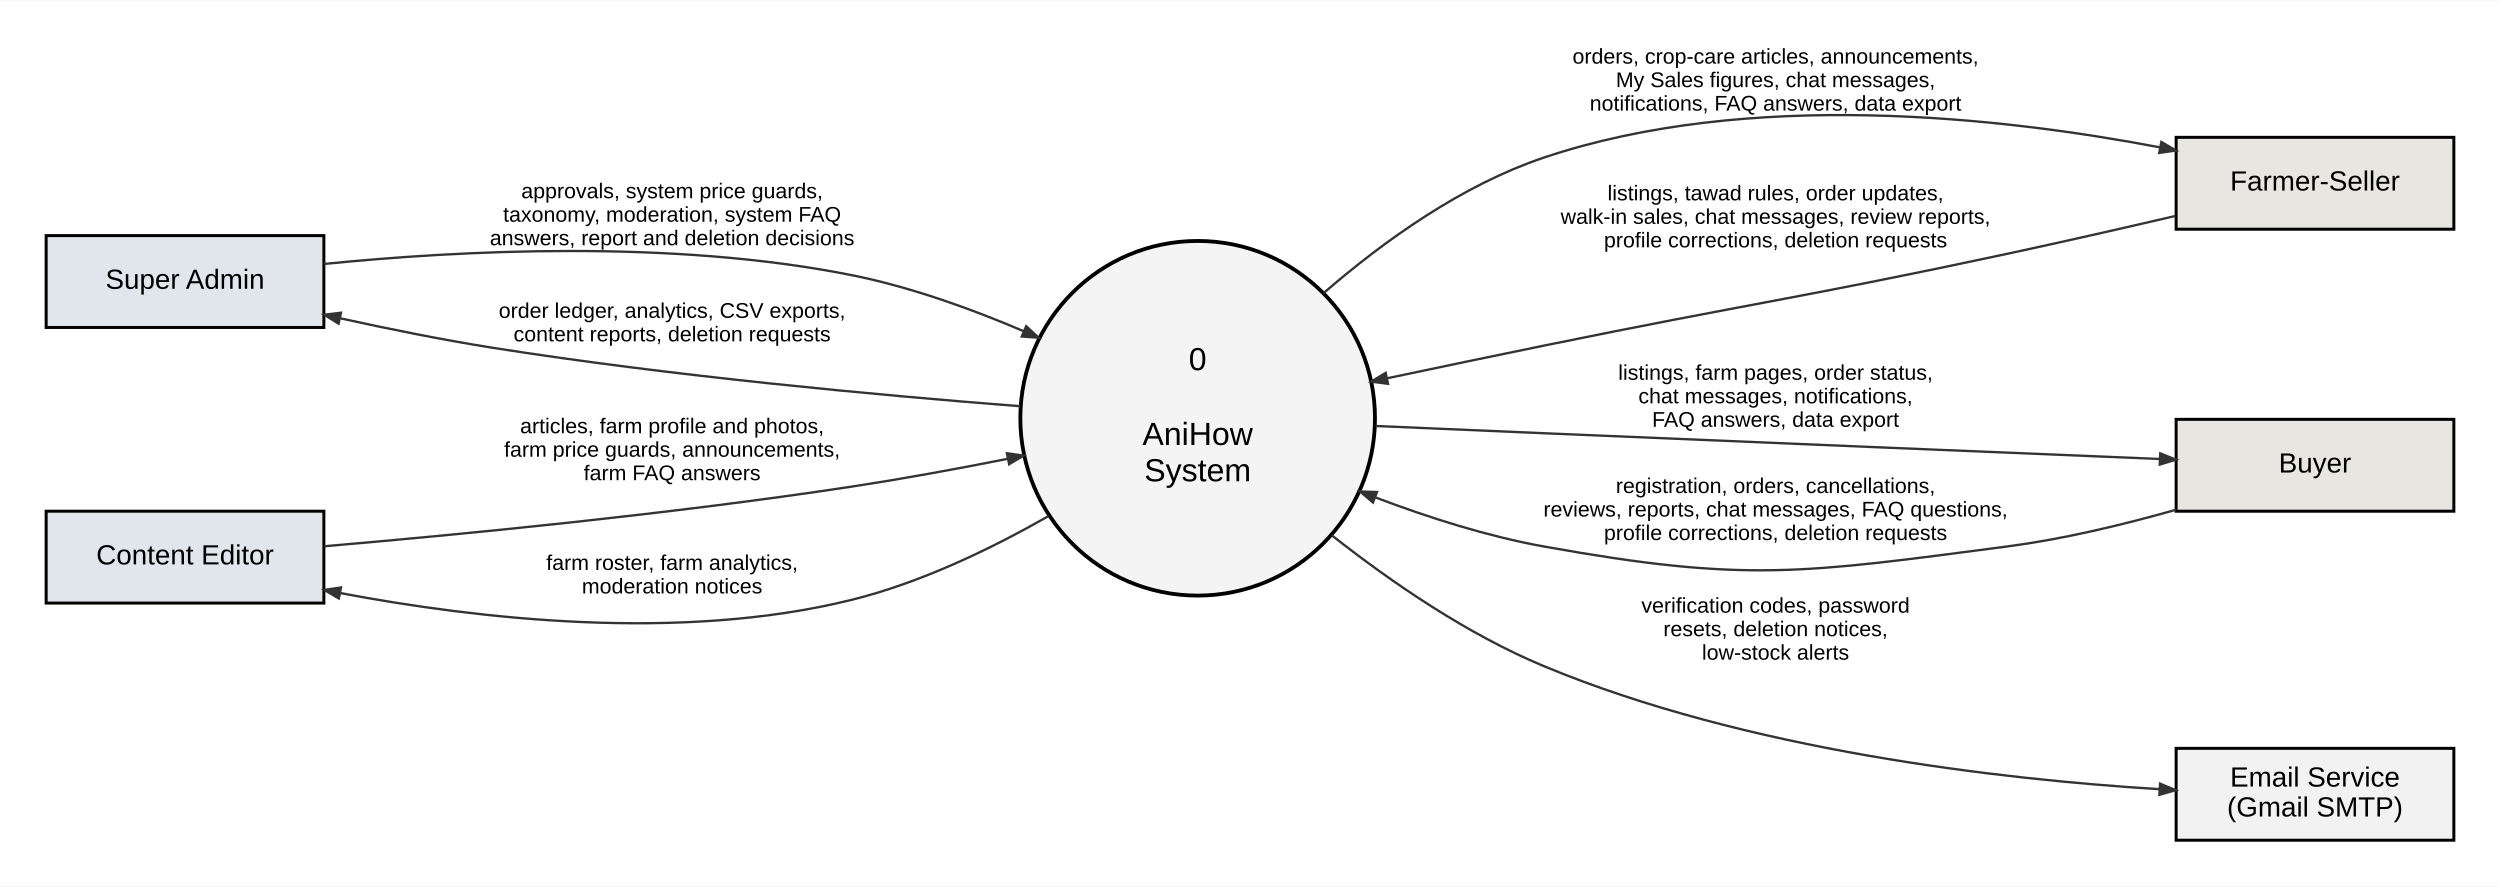
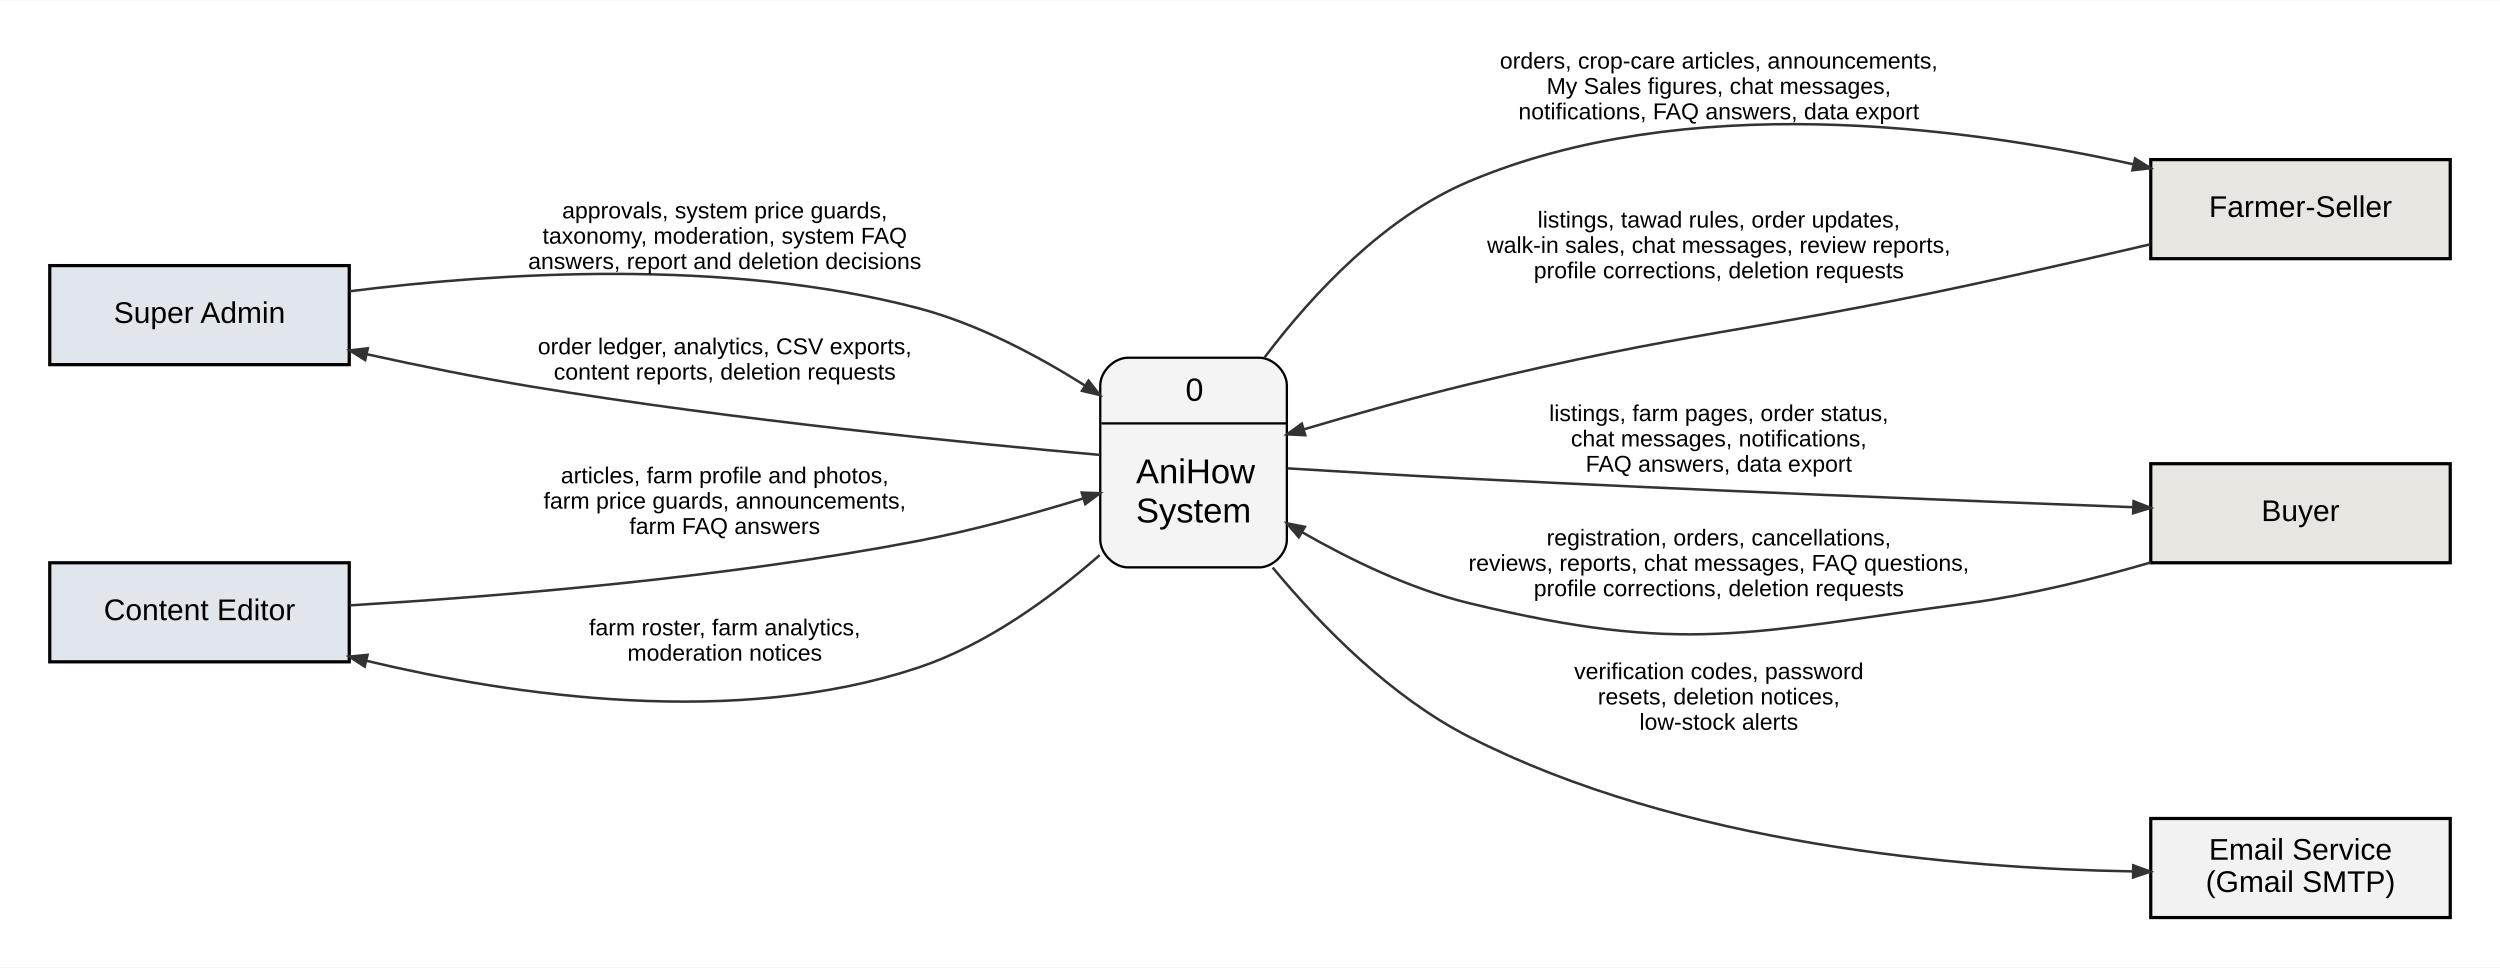
- <svg xmlns="http://www.w3.org/2000/svg" width="1170pt" height="415pt" viewBox="0.00 0.00 1170.20 414.70">
-   <g id="graph0" class="graph" transform="scale(1 1) rotate(0) translate(21.6 393.1)">
-     <polygon fill="white" stroke="transparent" points="-21.6,21.6 -21.6,-393.1 1148.6,-393.1 1148.6,21.6 -21.6,21.6" />
+ <svg xmlns="http://www.w3.org/2000/svg" width="1085pt" height="420pt" viewBox="0.00 0.00 1085.20 419.70">
+   <g id="graph0" class="graph" transform="scale(1 1) rotate(0) translate(21.6 398.1)">
+     <polygon fill="white" stroke="transparent" points="-21.6,21.6 -21.6,-398.1 1063.6,-398.1 1063.6,21.6 -21.6,21.6" />
    <g id="node1" class="node">
      <polygon fill="#e1e6ed" stroke="black" stroke-width="1.4" points="130,-283 0,-283 0,-240 130,-240 130,-283" />
      <text text-anchor="middle" x="65" y="-258.1" font-family="Liberation Sans" font-size="13.00">Super Admin</text>
    </g>
    <g id="node6" class="node">
-       <ellipse fill="#f4f4f4" stroke="black" stroke-width="1.8" cx="539" cy="-197.5" rx="83" ry="83" />
-       <text text-anchor="middle" x="539" y="-220" font-family="Liberation Sans" font-size="15.00">0</text>
-       <text text-anchor="middle" x="539" y="-185" font-family="Liberation Sans" font-size="15.00">AniHow</text>
-       <text text-anchor="middle" x="539" y="-168" font-family="Liberation Sans" font-size="15.00">System</text>
+       <path fill="#f4f4f4" stroke="transparent" d="M468,-152C468,-152 525,-152 525,-152 531,-152 537,-158 537,-164 537,-164 537,-231 537,-231 537,-237 531,-243 525,-243 525,-243 468,-243 468,-243 462,-243 456,-237 456,-231 456,-231 456,-164 456,-164 456,-158 462,-152 468,-152" />
+       <text text-anchor="start" x="493" y="-224.3" font-family="Liberation Sans" font-size="14.00">0</text>
+       <text text-anchor="start" x="471.5" y="-188.5" font-family="Liberation Sans" font-size="15.00">AniHow</text>
+       <text text-anchor="start" x="471.5" y="-171.5" font-family="Liberation Sans" font-size="15.00">System</text>
+       <polygon fill="black" stroke="black" points="456.5,-214.5 456.5,-214.5 537.5,-214.5 537.5,-214.5 456.5,-214.5" />
+       <path fill="none" stroke="black" d="M468,-152C468,-152 525,-152 525,-152 531,-152 537,-158 537,-164 537,-164 537,-231 537,-231 537,-237 531,-243 525,-243 525,-243 468,-243 468,-243 462,-243 456,-237 456,-231 456,-231 456,-164 456,-164 456,-158 462,-152 468,-152" />
    </g>
    <g id="edge1" class="edge">
-       <path fill="none" stroke="#333333" stroke-width="1.1" d="M130.15,-269.74C193.54,-276.1 292.94,-281.29 377,-264.5 404.14,-259.08 432.42,-248.99 457.57,-238.25" />
-       <polygon fill="#333333" stroke="#333333" stroke-width="1.1" points="458.75,-240.6 464.58,-235.21 456.66,-235.79 458.75,-240.6" />
-       <text text-anchor="middle" x="293" y="-300.5" font-family="Liberation Sans" font-size="10.00">approvals, system price guards,</text>
-       <text text-anchor="middle" x="293" y="-289.5" font-family="Liberation Sans" font-size="10.00">taxonomy, moderation, system FAQ</text>
-       <text text-anchor="middle" x="293" y="-278.5" font-family="Liberation Sans" font-size="10.00">answers, report and deletion decisions</text>
+       <path fill="none" stroke="#333333" stroke-width="1.1" d="M130.05,-271.84C193.8,-279.88 293.84,-286.38 377,-264.5 402.58,-257.77 428.44,-244.12 449.45,-230.88" />
+       <polygon fill="#333333" stroke="#333333" stroke-width="1.1" points="450.92,-233.06 455.81,-226.8 448.08,-228.64 450.92,-233.06" />
+       <text text-anchor="middle" x="293" y="-303.5" font-family="Liberation Sans" font-size="10.00">approvals, system price guards,</text>
+       <text text-anchor="middle" x="293" y="-292.5" font-family="Liberation Sans" font-size="10.00">taxonomy, moderation, system FAQ</text>
+       <text text-anchor="middle" x="293" y="-281.5" font-family="Liberation Sans" font-size="10.00">answers, report and deletion decisions</text>
    </g>
    <g id="node2" class="node">
      <polygon fill="#e1e6ed" stroke="black" stroke-width="1.4" points="130,-154 0,-154 0,-111 130,-111 130,-154" />
      <text text-anchor="middle" x="65" y="-129.1" font-family="Liberation Sans" font-size="13.00">Content Editor</text>
    </g>
    <g id="edge3" class="edge">
-       <path fill="none" stroke="#333333" stroke-width="1.1" d="M130.25,-137.61C193.29,-143.02 292.05,-152.58 377,-165.5 400.77,-169.12 426.36,-173.82 449.99,-178.51" />
-       <polygon fill="#333333" stroke="#333333" stroke-width="1.1" points="449.72,-181.13 457.58,-180.03 450.75,-175.99 449.72,-181.13" />
-       <text text-anchor="middle" x="293" y="-190.5" font-family="Liberation Sans" font-size="10.00">articles, farm profile and photos,</text>
-       <text text-anchor="middle" x="293" y="-179.5" font-family="Liberation Sans" font-size="10.00">farm price guards, announcements,</text>
-       <text text-anchor="middle" x="293" y="-168.5" font-family="Liberation Sans" font-size="10.00">farm FAQ answers</text>
+       <path fill="none" stroke="#333333" stroke-width="1.1" d="M130.22,-135.52C193.44,-139.28 292.53,-147.31 377,-163.5 400.88,-168.08 426.9,-175.29 448.46,-181.89" />
+       <polygon fill="#333333" stroke="#333333" stroke-width="1.1" points="447.95,-184.48 455.89,-184.2 449.51,-179.47 447.95,-184.48" />
+       <text text-anchor="middle" x="293" y="-188.5" font-family="Liberation Sans" font-size="10.00">articles, farm profile and photos,</text>
+       <text text-anchor="middle" x="293" y="-177.5" font-family="Liberation Sans" font-size="10.00">farm price guards, announcements,</text>
+       <text text-anchor="middle" x="293" y="-166.5" font-family="Liberation Sans" font-size="10.00">farm FAQ answers</text>
    </g>
    <g id="node3" class="node">
-       <polygon fill="#e8e6e0" stroke="black" stroke-width="1.4" points="1127,-329 997,-329 997,-286 1127,-286 1127,-329" />
-       <text text-anchor="middle" x="1062" y="-304.1" font-family="Liberation Sans" font-size="13.00">Farmer-Seller</text>
+       <polygon fill="#e8e6e0" stroke="black" stroke-width="1.4" points="1042,-329 912,-329 912,-286 1042,-286 1042,-329" />
+       <text text-anchor="middle" x="977" y="-304.1" font-family="Liberation Sans" font-size="13.00">Farmer-Seller</text>
    </g>
    <g id="node4" class="node">
-       <polygon fill="#e8e6e0" stroke="black" stroke-width="1.4" points="1127,-197 997,-197 997,-154 1127,-154 1127,-197" />
-       <text text-anchor="middle" x="1062" y="-172.1" font-family="Liberation Sans" font-size="13.00">Buyer</text>
+       <polygon fill="#e8e6e0" stroke="black" stroke-width="1.4" points="1042,-197 912,-197 912,-154 1042,-154 1042,-197" />
+       <text text-anchor="middle" x="977" y="-172.1" font-family="Liberation Sans" font-size="13.00">Buyer</text>
    </g>
    <g id="node5" class="node">
-       <polygon fill="#f2f2f2" stroke="black" stroke-width="1.4" points="1127,-43 997,-43 997,0 1127,0 1127,-43" />
-       <text text-anchor="middle" x="1062" y="-25.1" font-family="Liberation Sans" font-size="13.00">Email Service</text>
-       <text text-anchor="middle" x="1062" y="-11.1" font-family="Liberation Sans" font-size="13.00">(Gmail SMTP)</text>
+       <polygon fill="#f2f2f2" stroke="black" stroke-width="1.4" points="1042,-43 912,-43 912,0 1042,0 1042,-43" />
+       <text text-anchor="middle" x="977" y="-25.1" font-family="Liberation Sans" font-size="13.00">Email Service</text>
+       <text text-anchor="middle" x="977" y="-11.1" font-family="Liberation Sans" font-size="13.00">(Gmail SMTP)</text>
    </g>
    <g id="edge2" class="edge">
-       <path fill="none" stroke="#333333" stroke-width="1.1" d="M455.87,-203.14C389.11,-208.34 292.63,-217.28 209,-230.5 185.67,-234.19 160.42,-239.29 137.72,-244.28" />
-       <polygon fill="#333333" stroke="#333333" stroke-width="1.1" points="136.88,-241.78 130.13,-245.97 138.02,-246.91 136.88,-241.78" />
+       <path fill="none" stroke="#333333" stroke-width="1.1" d="M455.94,-200.81C400.51,-205.73 296.68,-215.98 209,-230.5 185.7,-234.36 160.45,-239.5 137.76,-244.49" />
+       <polygon fill="#333333" stroke="#333333" stroke-width="1.1" points="136.92,-241.99 130.16,-246.18 138.05,-247.12 136.92,-241.99" />
      <text text-anchor="middle" x="293" y="-244.5" font-family="Liberation Sans" font-size="10.00">order ledger, analytics, CSV exports,</text>
      <text text-anchor="middle" x="293" y="-233.5" font-family="Liberation Sans" font-size="10.00">content reports, deletion requests</text>
    </g>
    <g id="edge4" class="edge">
-       <path fill="none" stroke="#333333" stroke-width="1.1" d="M469.27,-151.77C441.77,-136.07 409.06,-120.44 377,-112.5 296.76,-92.62 201.52,-103.59 137.77,-115.67" />
-       <polygon fill="#333333" stroke="#333333" stroke-width="1.1" points="137.01,-113.15 130.15,-117.15 138.01,-118.3 137.01,-113.15" />
-       <text text-anchor="middle" x="293" y="-126.5" font-family="Liberation Sans" font-size="10.00">farm roster, farm analytics,</text>
-       <text text-anchor="middle" x="293" y="-115.5" font-family="Liberation Sans" font-size="10.00">moderation notices</text>
+       <path fill="none" stroke="#333333" stroke-width="1.1" d="M455.77,-157.34C434.39,-138.61 406.41,-118.31 377,-108.5 297.98,-82.13 201.64,-96.12 137.32,-111.48" />
+       <polygon fill="#333333" stroke="#333333" stroke-width="1.1" points="136.69,-108.93 130.03,-113.26 137.94,-114.03 136.69,-108.93" />
+       <text text-anchor="middle" x="293" y="-122.5" font-family="Liberation Sans" font-size="10.00">farm roster, farm analytics,</text>
+       <text text-anchor="middle" x="293" y="-111.5" font-family="Liberation Sans" font-size="10.00">moderation notices</text>
    </g>
    <g id="edge5" class="edge">
-       <path fill="none" stroke="#333333" stroke-width="1.1" d="M597.93,-256.07C626.4,-280.73 662.77,-306.65 701,-319.5 796.85,-351.71 915.24,-338.45 989.46,-324.3" />
-       <polygon fill="#333333" stroke="#333333" stroke-width="1.1" points="990.08,-326.85 996.94,-322.84 989.08,-321.7 990.08,-326.85" />
-       <text text-anchor="middle" x="809.5" y="-363.5" font-family="Liberation Sans" font-size="10.00">orders, crop-care articles, announcements,</text>
-       <text text-anchor="middle" x="809.5" y="-352.5" font-family="Liberation Sans" font-size="10.00">My Sales figures, chat messages,</text>
-       <text text-anchor="middle" x="809.5" y="-341.5" font-family="Liberation Sans" font-size="10.00">notifications, FAQ answers, data export</text>
+       <path fill="none" stroke="#333333" stroke-width="1.1" d="M527.29,-243.1C548.34,-270.9 579.28,-303.98 616,-319.5 709.55,-359.05 829.31,-343.58 904.36,-326.99" />
+       <polygon fill="#333333" stroke="#333333" stroke-width="1.1" points="905.19,-329.49 911.93,-325.28 904.04,-324.37 905.19,-329.49" />
+       <text text-anchor="middle" x="724.5" y="-368.5" font-family="Liberation Sans" font-size="10.00">orders, crop-care articles, announcements,</text>
+       <text text-anchor="middle" x="724.5" y="-357.5" font-family="Liberation Sans" font-size="10.00">My Sales figures, chat messages,</text>
+       <text text-anchor="middle" x="724.5" y="-346.5" font-family="Liberation Sans" font-size="10.00">notifications, FAQ answers, data export</text>
    </g>
    <g id="edge6" class="edge">
-       <path fill="none" stroke="#333333" stroke-width="1.1" d="M627.85,-216.26C651.58,-221.27 677.26,-226.64 701,-231.5 797.32,-251.21 821.87,-253.89 918,-274.5 943.78,-280.03 972.09,-286.48 996.67,-292.21" />
-       <polygon fill="#333333" stroke="#333333" stroke-width="1.1" points="628.09,-213.63 620.21,-214.65 627.01,-218.77 628.09,-213.63" />
-       <text text-anchor="middle" x="809.5" y="-299.5" font-family="Liberation Sans" font-size="10.00">listings, tawad rules, order updates,</text>
-       <text text-anchor="middle" x="809.5" y="-288.5" font-family="Liberation Sans" font-size="10.00">walk-in sales, chat messages, review reports,</text>
-       <text text-anchor="middle" x="809.5" y="-277.5" font-family="Liberation Sans" font-size="10.00">profile corrections, deletion requests</text>
+       <path fill="none" stroke="#333333" stroke-width="1.1" d="M544.51,-211.97C566.17,-218.38 592.27,-225.76 616,-231.5 711.56,-254.63 736.87,-253.89 833,-274.5 858.78,-280.03 887.09,-286.48 911.67,-292.21" />
+       <polygon fill="#333333" stroke="#333333" stroke-width="1.1" points="544.99,-209.37 537.05,-209.75 543.49,-214.4 544.99,-209.37" />
+       <text text-anchor="middle" x="724.5" y="-299.5" font-family="Liberation Sans" font-size="10.00">listings, tawad rules, order updates,</text>
+       <text text-anchor="middle" x="724.5" y="-288.5" font-family="Liberation Sans" font-size="10.00">walk-in sales, chat messages, review reports,</text>
+       <text text-anchor="middle" x="724.5" y="-277.5" font-family="Liberation Sans" font-size="10.00">profile corrections, deletion requests</text>
    </g>
    <g id="edge7" class="edge">
-       <path fill="none" stroke="#333333" stroke-width="1.1" d="M622.32,-193.89C647.56,-192.79 675.42,-191.59 701,-190.5 800.95,-186.24 916.51,-181.45 989.17,-178.45" />
-       <polygon fill="#333333" stroke="#333333" stroke-width="1.1" points="989.56,-181.07 996.94,-178.13 989.34,-175.82 989.56,-181.07" />
-       <text text-anchor="middle" x="809.5" y="-215.5" font-family="Liberation Sans" font-size="10.00">listings, farm pages, order status,</text>
-       <text text-anchor="middle" x="809.5" y="-204.5" font-family="Liberation Sans" font-size="10.00">chat messages, notifications,</text>
-       <text text-anchor="middle" x="809.5" y="-193.5" font-family="Liberation Sans" font-size="10.00">FAQ answers, data export</text>
+       <path fill="none" stroke="#333333" stroke-width="1.1" d="M537.26,-194.98C560.26,-193.56 589.76,-191.82 616,-190.5 715.91,-185.47 831.48,-180.87 904.16,-178.13" />
+       <polygon fill="#333333" stroke="#333333" stroke-width="1.1" points="904.53,-180.74 911.93,-177.83 904.34,-175.49 904.53,-180.74" />
+       <text text-anchor="middle" x="724.5" y="-215.5" font-family="Liberation Sans" font-size="10.00">listings, farm pages, order status,</text>
+       <text text-anchor="middle" x="724.5" y="-204.5" font-family="Liberation Sans" font-size="10.00">chat messages, notifications,</text>
+       <text text-anchor="middle" x="724.5" y="-193.5" font-family="Liberation Sans" font-size="10.00">FAQ answers, data export</text>
    </g>
    <g id="edge8" class="edge">
-       <path fill="none" stroke="#333333" stroke-width="1.1" d="M622.26,-160.43C647.05,-151.02 674.68,-142.24 701,-137.5 795.91,-120.39 822.37,-125.01 918,-137.5 944.24,-140.93 972.51,-147.75 996.93,-154.68" />
-       <polygon fill="#333333" stroke="#333333" stroke-width="1.1" points="621.05,-158.08 615,-163.23 622.94,-162.98 621.05,-158.08" />
-       <text text-anchor="middle" x="809.5" y="-162.5" font-family="Liberation Sans" font-size="10.00">registration, orders, cancellations,</text>
-       <text text-anchor="middle" x="809.5" y="-151.5" font-family="Liberation Sans" font-size="10.00">reviews, reports, chat messages, FAQ questions,</text>
-       <text text-anchor="middle" x="809.5" y="-140.5" font-family="Liberation Sans" font-size="10.00">profile corrections, deletion requests</text>
+       <path fill="none" stroke="#333333" stroke-width="1.1" d="M543.7,-167.21C564.83,-155.12 590.74,-142.62 616,-136.5 709.73,-113.79 737.41,-123.7 833,-136.5 859.27,-140.02 887.55,-147.02 911.97,-154.13" />
+       <polygon fill="#333333" stroke="#333333" stroke-width="1.1" points="542.17,-165.07 537.02,-171.12 544.82,-169.6 542.17,-165.07" />
+       <text text-anchor="middle" x="724.5" y="-161.5" font-family="Liberation Sans" font-size="10.00">registration, orders, cancellations,</text>
+       <text text-anchor="middle" x="724.5" y="-150.5" font-family="Liberation Sans" font-size="10.00">reviews, reports, chat messages, FAQ questions,</text>
+       <text text-anchor="middle" x="724.5" y="-139.5" font-family="Liberation Sans" font-size="10.00">profile corrections, deletion requests</text>
    </g>
    <g id="edge9" class="edge">
-       <path fill="none" stroke="#333333" stroke-width="1.1" d="M601.71,-142.77C630.11,-120.4 665.38,-96.34 701,-81.5 795.72,-42.04 914.66,-28.49 989.27,-23.87" />
-       <polygon fill="#333333" stroke="#333333" stroke-width="1.1" points="989.47,-26.48 996.8,-23.42 989.16,-21.24 989.47,-26.48" />
-       <text text-anchor="middle" x="809.5" y="-106.5" font-family="Liberation Sans" font-size="10.00">verification codes, password</text>
-       <text text-anchor="middle" x="809.5" y="-95.5" font-family="Liberation Sans" font-size="10.00">resets, deletion notices,</text>
-       <text text-anchor="middle" x="809.5" y="-84.5" font-family="Liberation Sans" font-size="10.00">low-stock alerts</text>
+       <path fill="none" stroke="#333333" stroke-width="1.1" d="M530.83,-151.93C552.22,-126.16 582.25,-95.74 616,-78.5 707.8,-31.61 828.55,-21.31 904.22,-20.03" />
+       <polygon fill="#333333" stroke="#333333" stroke-width="1.1" points="904.39,-22.65 911.86,-19.93 904.32,-17.4 904.39,-22.65" />
+       <text text-anchor="middle" x="724.5" y="-103.5" font-family="Liberation Sans" font-size="10.00">verification codes, password</text>
+       <text text-anchor="middle" x="724.5" y="-92.5" font-family="Liberation Sans" font-size="10.00">resets, deletion notices,</text>
+       <text text-anchor="middle" x="724.5" y="-81.5" font-family="Liberation Sans" font-size="10.00">low-stock alerts</text>
    </g>
  </g>
</svg>
